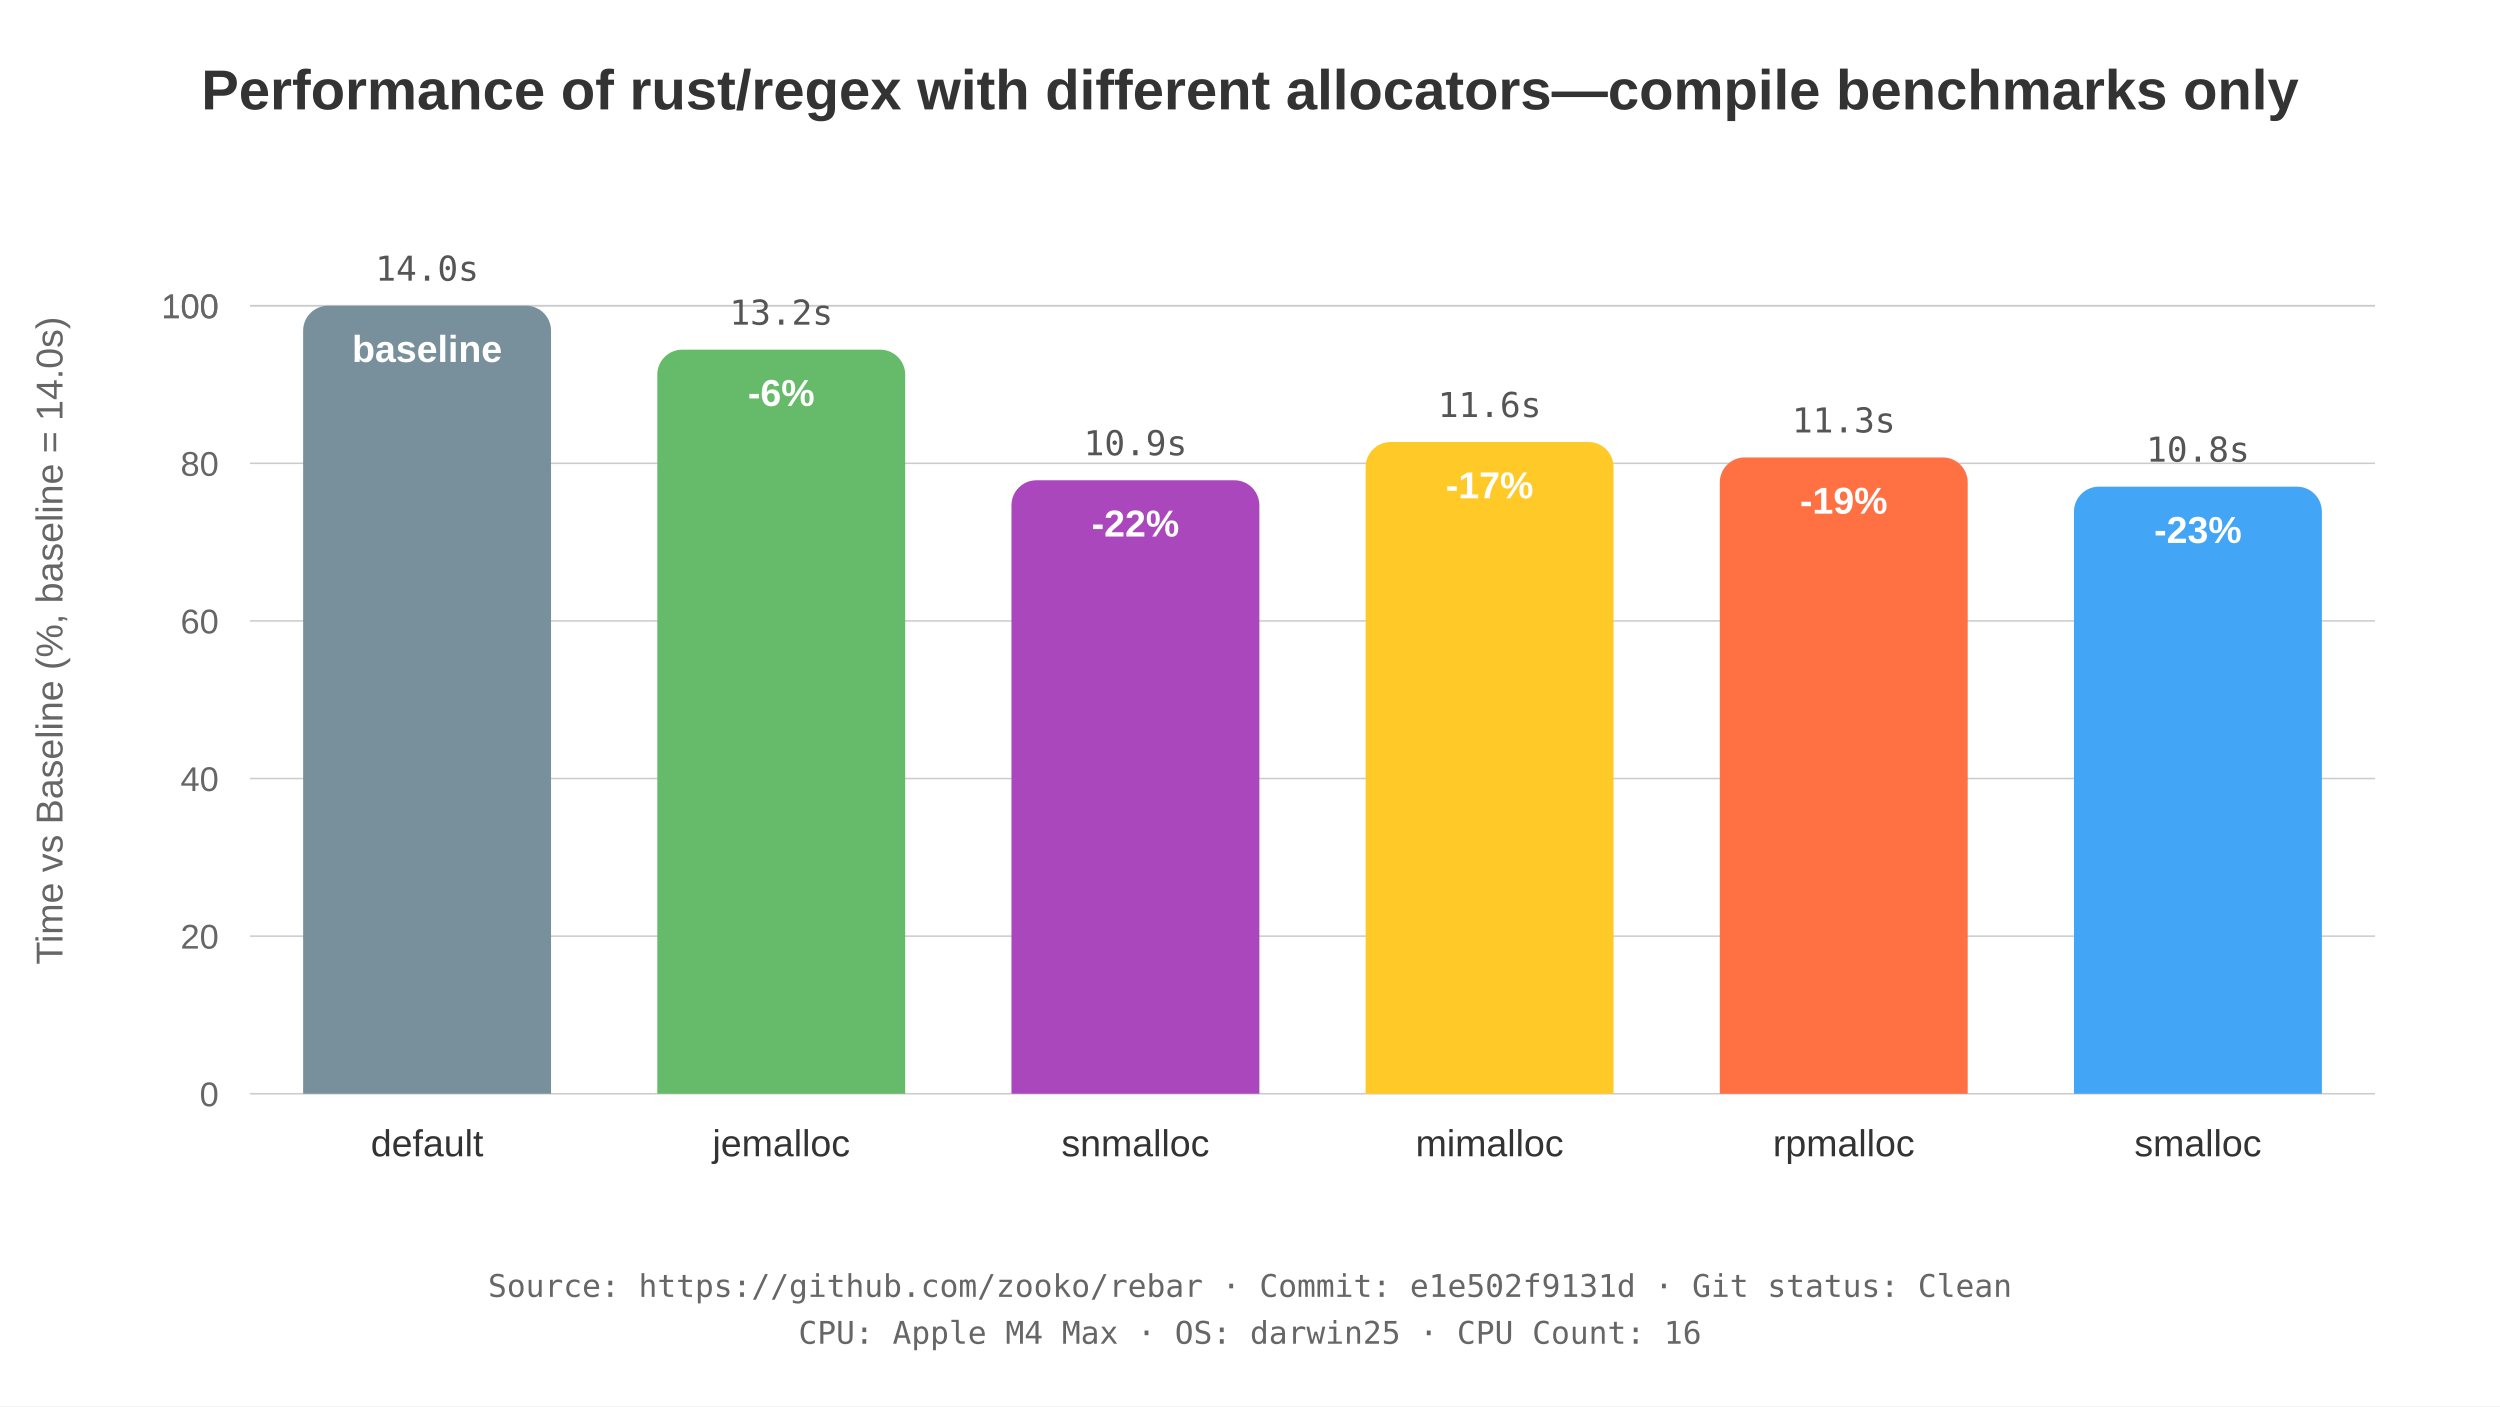
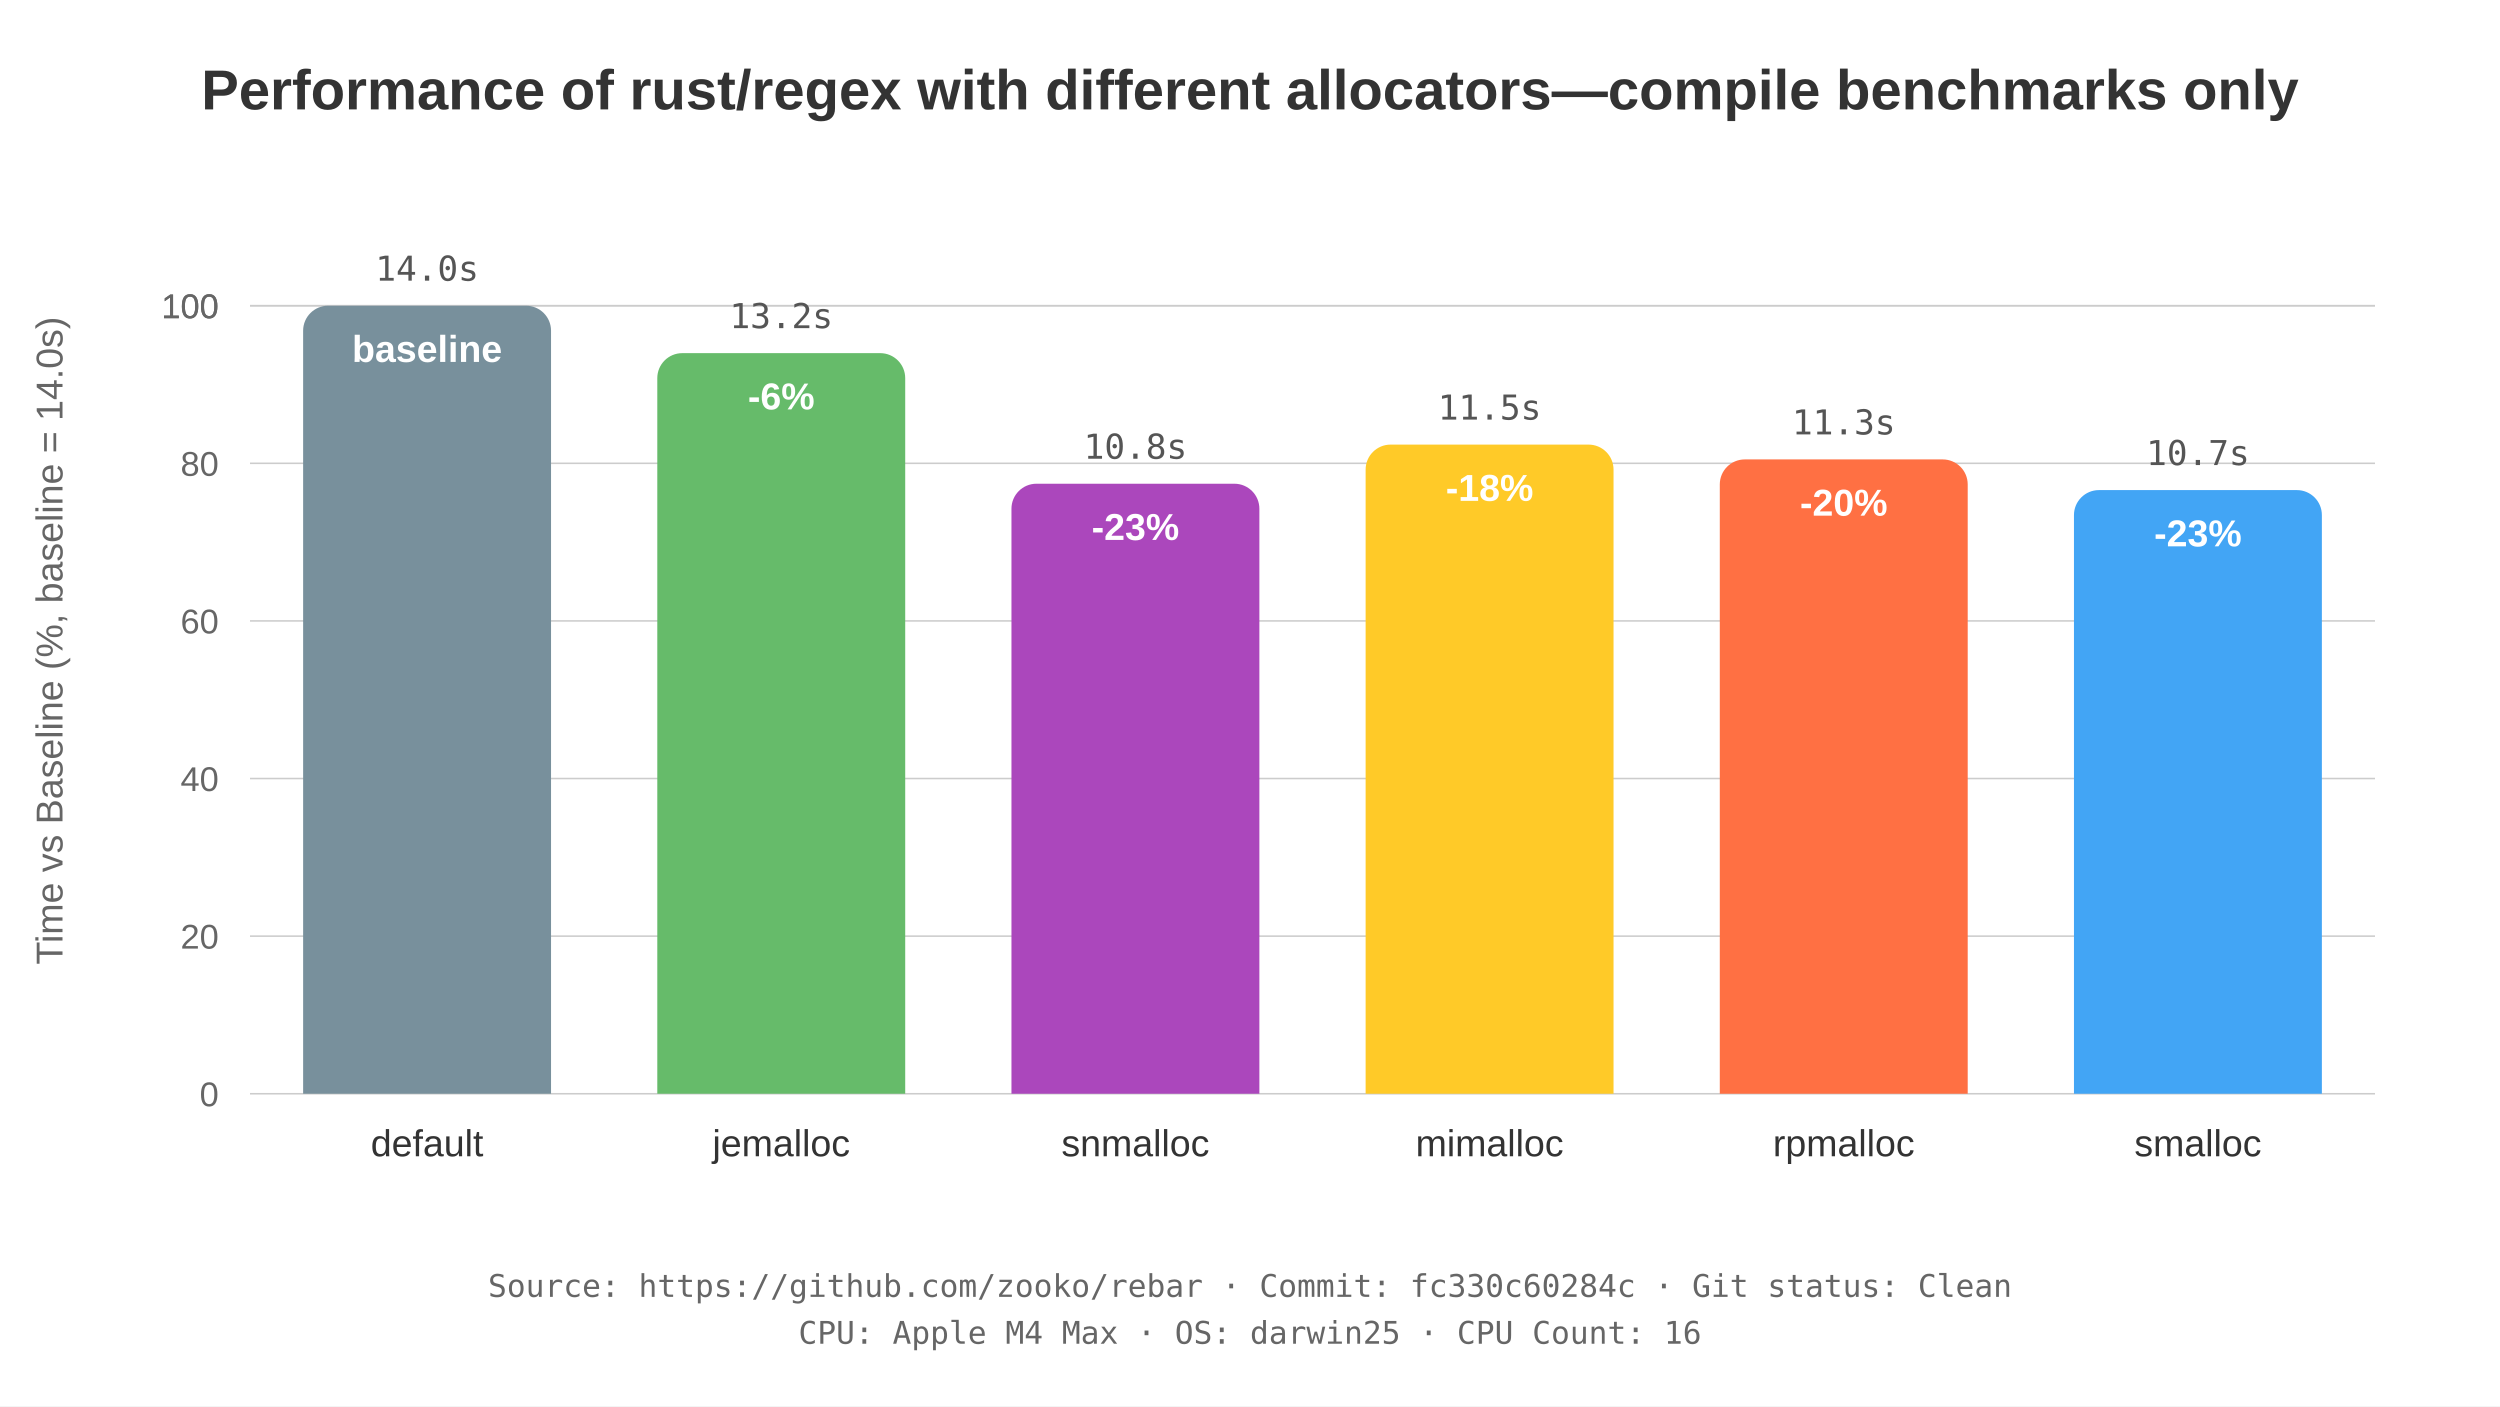
<svg xmlns="http://www.w3.org/2000/svg" viewBox="0 0 800 450" width="800" height="450">
  <rect width="800" height="450" fill="white" />
  <style>
    .title { font-family: Arial, Helvetica, sans-serif; font-size: 18px; font-weight: bold; fill: #333333; }
    .axis-label { font-family: Arial, Helvetica, sans-serif; font-size: 12px; fill: #666666; }
    .tick-label { font-family: Arial, Helvetica, sans-serif; font-size: 11px; fill: #666666; }
    .bar-label-name { font-family: Arial, Helvetica, sans-serif; font-size: 12px; fill: #333333; }
    .bar-label-value { font-family: monospace; font-size: 11px; fill: #555555; }
    .bar-label-pct { font-family: Arial, Helvetica, sans-serif; font-size: 12px; font-weight: bold; fill: white; }
    .metadata { font-family: monospace; font-size: 10px; fill: #666666; }
    .grid-line { stroke: #cccccc; stroke-width: 0.5; }
  </style>
  <text x="400.0" y="35" class="title" text-anchor="middle">Performance of rust/regex with different allocators—compile benchmarks only</text>
  <text x="20" y="205.0" class="axis-label" text-anchor="middle" transform="rotate(-90 20 205.0)">Time vs Baseline (%, baseline = 14.0s)</text>
  <line x1="80" y1="350.0" x2="760" y2="350.0" class="grid-line" />
  <text x="70" y="354.0" class="tick-label" text-anchor="end">0</text>
  <line x1="80" y1="299.565" x2="760" y2="299.565" class="grid-line" />
  <text x="70" y="303.565" class="tick-label" text-anchor="end">20</text>
  <line x1="80" y1="249.13" x2="760" y2="249.13" class="grid-line" />
  <text x="70" y="253.13" class="tick-label" text-anchor="end">40</text>
  <line x1="80" y1="198.696" x2="760" y2="198.696" class="grid-line" />
  <text x="70" y="202.696" class="tick-label" text-anchor="end">60</text>
  <line x1="80" y1="148.261" x2="760" y2="148.261" class="grid-line" />
  <text x="70" y="152.261" class="tick-label" text-anchor="end">80</text>
  <line x1="80" y1="97.826" x2="760" y2="97.826" class="grid-line" />
  <text x="70" y="101.826" class="tick-label" text-anchor="end">100</text>
  <line x1="80" y1="97.826" x2="760" y2="97.826" class="grid-line" />
  <text x="70" y="101.826" class="tick-label" text-anchor="end">100</text>
  <path d="M 97.0 350.0 L 176.333 350.0 L 176.333 105.826 A 8 8 0 0 0 168.333 97.826 L 105.0 97.826 A 8 8 0 0 0 97.0 105.826 Z" fill="#78909c" />
  <text x="136.667" y="370" class="bar-label-name" text-anchor="middle">default</text>
  <text x="136.667" y="89.826" class="bar-label-value" text-anchor="middle">14.0s</text>
  <text x="136.667" y="115.826" class="bar-label-pct" text-anchor="middle">baseline</text>
-   <path d="M 210.333 350.0 L 289.667 350.0 L 289.667 119.895 A 8 8 0 0 0 281.667 111.895 L 218.333 111.895 A 8 8 0 0 0 210.333 119.895 Z" fill="#66bb6a" />
+   <path d="M 210.333 350.0 L 289.667 350.0 L 289.667 121.005 A 8 8 0 0 0 281.667 113.005 L 218.333 113.005 A 8 8 0 0 0 210.333 121.005 Z" fill="#66bb6a" />
  <text x="250" y="370" class="bar-label-name" text-anchor="middle">jemalloc</text>
-   <text x="250" y="103.895" class="bar-label-value" text-anchor="middle">13.2s</text>
-   <text x="250" y="129.895" class="bar-label-pct" text-anchor="middle">-6%</text>
-   <path d="M 323.667 350.0 L 403 350.0 L 403 161.687 A 8 8 0 0 0 395 153.687 L 331.667 153.687 A 8 8 0 0 0 323.667 161.687 Z" fill="#ab47bc" />
+   <text x="250" y="105.005" class="bar-label-value" text-anchor="middle">13.2s</text>
+   <text x="250" y="131.005" class="bar-label-pct" text-anchor="middle">-6%</text>
+   <path d="M 323.667 350.0 L 403 350.0 L 403 162.791 A 8 8 0 0 0 395 154.791 L 331.667 154.791 A 8 8 0 0 0 323.667 162.791 Z" fill="#ab47bc" />
  <text x="363.333" y="370" class="bar-label-name" text-anchor="middle">snmalloc</text>
-   <text x="363.333" y="145.687" class="bar-label-value" text-anchor="middle">10.9s</text>
-   <text x="363.333" y="171.687" class="bar-label-pct" text-anchor="middle">-22%</text>
-   <path d="M 437.0 350.0 L 516.333 350.0 L 516.333 149.448 A 8 8 0 0 0 508.333 141.448 L 445.0 141.448 A 8 8 0 0 0 437.0 149.448 Z" fill="#ffca28" />
+   <text x="363.333" y="146.791" class="bar-label-value" text-anchor="middle">10.8s</text>
+   <text x="363.333" y="172.791" class="bar-label-pct" text-anchor="middle">-23%</text>
+   <path d="M 437.0 350.0 L 516.333 350.0 L 516.333 150.27 A 8 8 0 0 0 508.333 142.27 L 445.0 142.27 A 8 8 0 0 0 437.0 150.27 Z" fill="#ffca28" />
  <text x="476.667" y="370" class="bar-label-name" text-anchor="middle">mimalloc</text>
-   <text x="476.667" y="133.448" class="bar-label-value" text-anchor="middle">11.6s</text>
-   <text x="476.667" y="159.448" class="bar-label-pct" text-anchor="middle">-17%</text>
-   <path d="M 550.333 350.0 L 629.667 350.0 L 629.667 154.379 A 8 8 0 0 0 621.667 146.379 L 558.333 146.379 A 8 8 0 0 0 550.333 154.379 Z" fill="#ff7043" />
+   <text x="476.667" y="134.27" class="bar-label-value" text-anchor="middle">11.5s</text>
+   <text x="476.667" y="160.27" class="bar-label-pct" text-anchor="middle">-18%</text>
+   <path d="M 550.333 350.0 L 629.667 350.0 L 629.667 155.014 A 8 8 0 0 0 621.667 147.014 L 558.333 147.014 A 8 8 0 0 0 550.333 155.014 Z" fill="#ff7043" />
  <text x="590" y="370" class="bar-label-name" text-anchor="middle">rpmalloc</text>
-   <text x="590" y="138.379" class="bar-label-value" text-anchor="middle">11.3s</text>
-   <text x="590" y="164.379" class="bar-label-pct" text-anchor="middle">-19%</text>
-   <path d="M 663.667 350.0 L 743.0 350.0 L 743.0 163.731 A 8 8 0 0 0 735.0 155.731 L 671.667 155.731 A 8 8 0 0 0 663.667 163.731 Z" fill="#42a5f5" />
+   <text x="590" y="139.014" class="bar-label-value" text-anchor="middle">11.3s</text>
+   <text x="590" y="165.014" class="bar-label-pct" text-anchor="middle">-20%</text>
+   <path d="M 663.667 350.0 L 743.0 350.0 L 743.0 164.829 A 8 8 0 0 0 735.0 156.829 L 671.667 156.829 A 8 8 0 0 0 663.667 164.829 Z" fill="#42a5f5" />
  <text x="703.333" y="370" class="bar-label-name" text-anchor="middle">smalloc</text>
-   <text x="703.333" y="147.731" class="bar-label-value" text-anchor="middle">10.8s</text>
-   <text x="703.333" y="173.731" class="bar-label-pct" text-anchor="middle">-23%</text>
-   <text x="400.0" y="415" class="metadata" text-anchor="middle">Source: https://github.com/zooko/rebar · Commit: e1e502f9131d · Git status: Clean</text>
+   <text x="703.333" y="148.829" class="bar-label-value" text-anchor="middle">10.7s</text>
+   <text x="703.333" y="174.829" class="bar-label-pct" text-anchor="middle">-23%</text>
+   <text x="400.0" y="415" class="metadata" text-anchor="middle">Source: https://github.com/zooko/rebar · Commit: fc330c60284c · Git status: Clean</text>
  <text x="400.0" y="430" class="metadata" text-anchor="middle">CPU: Apple M4 Max · OS: darwin25 · CPU Count: 16</text>
</svg>
